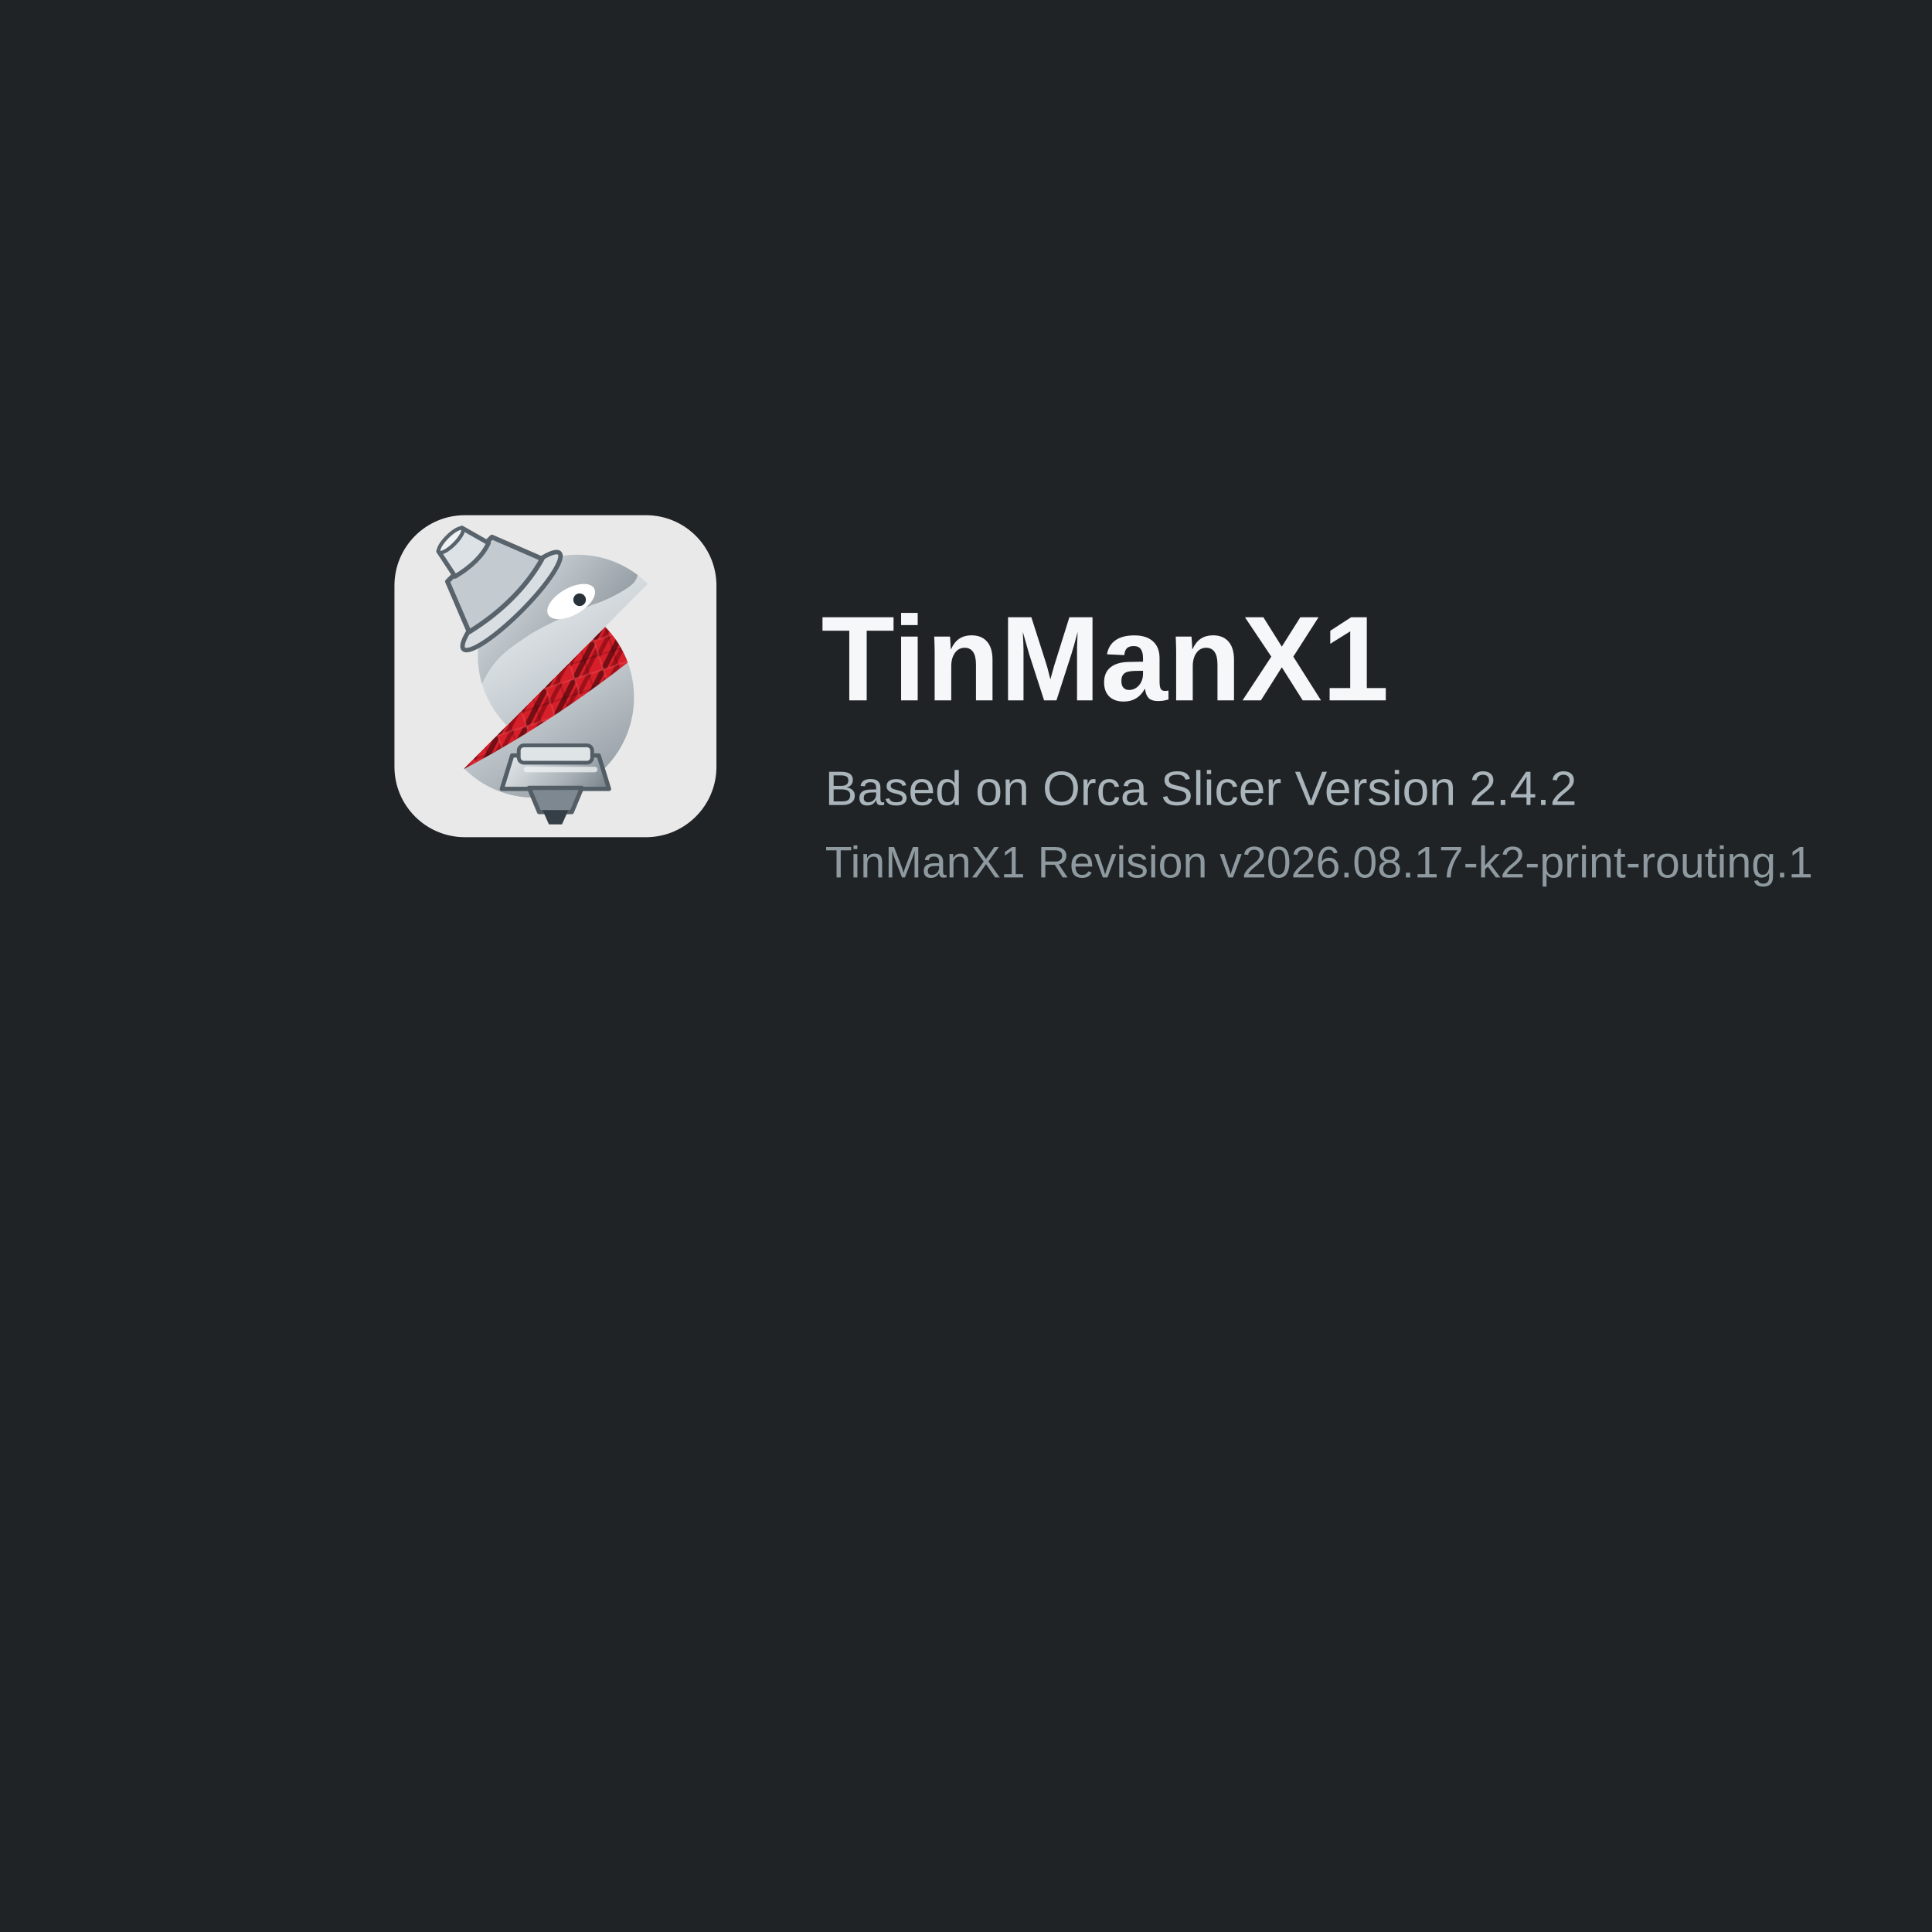
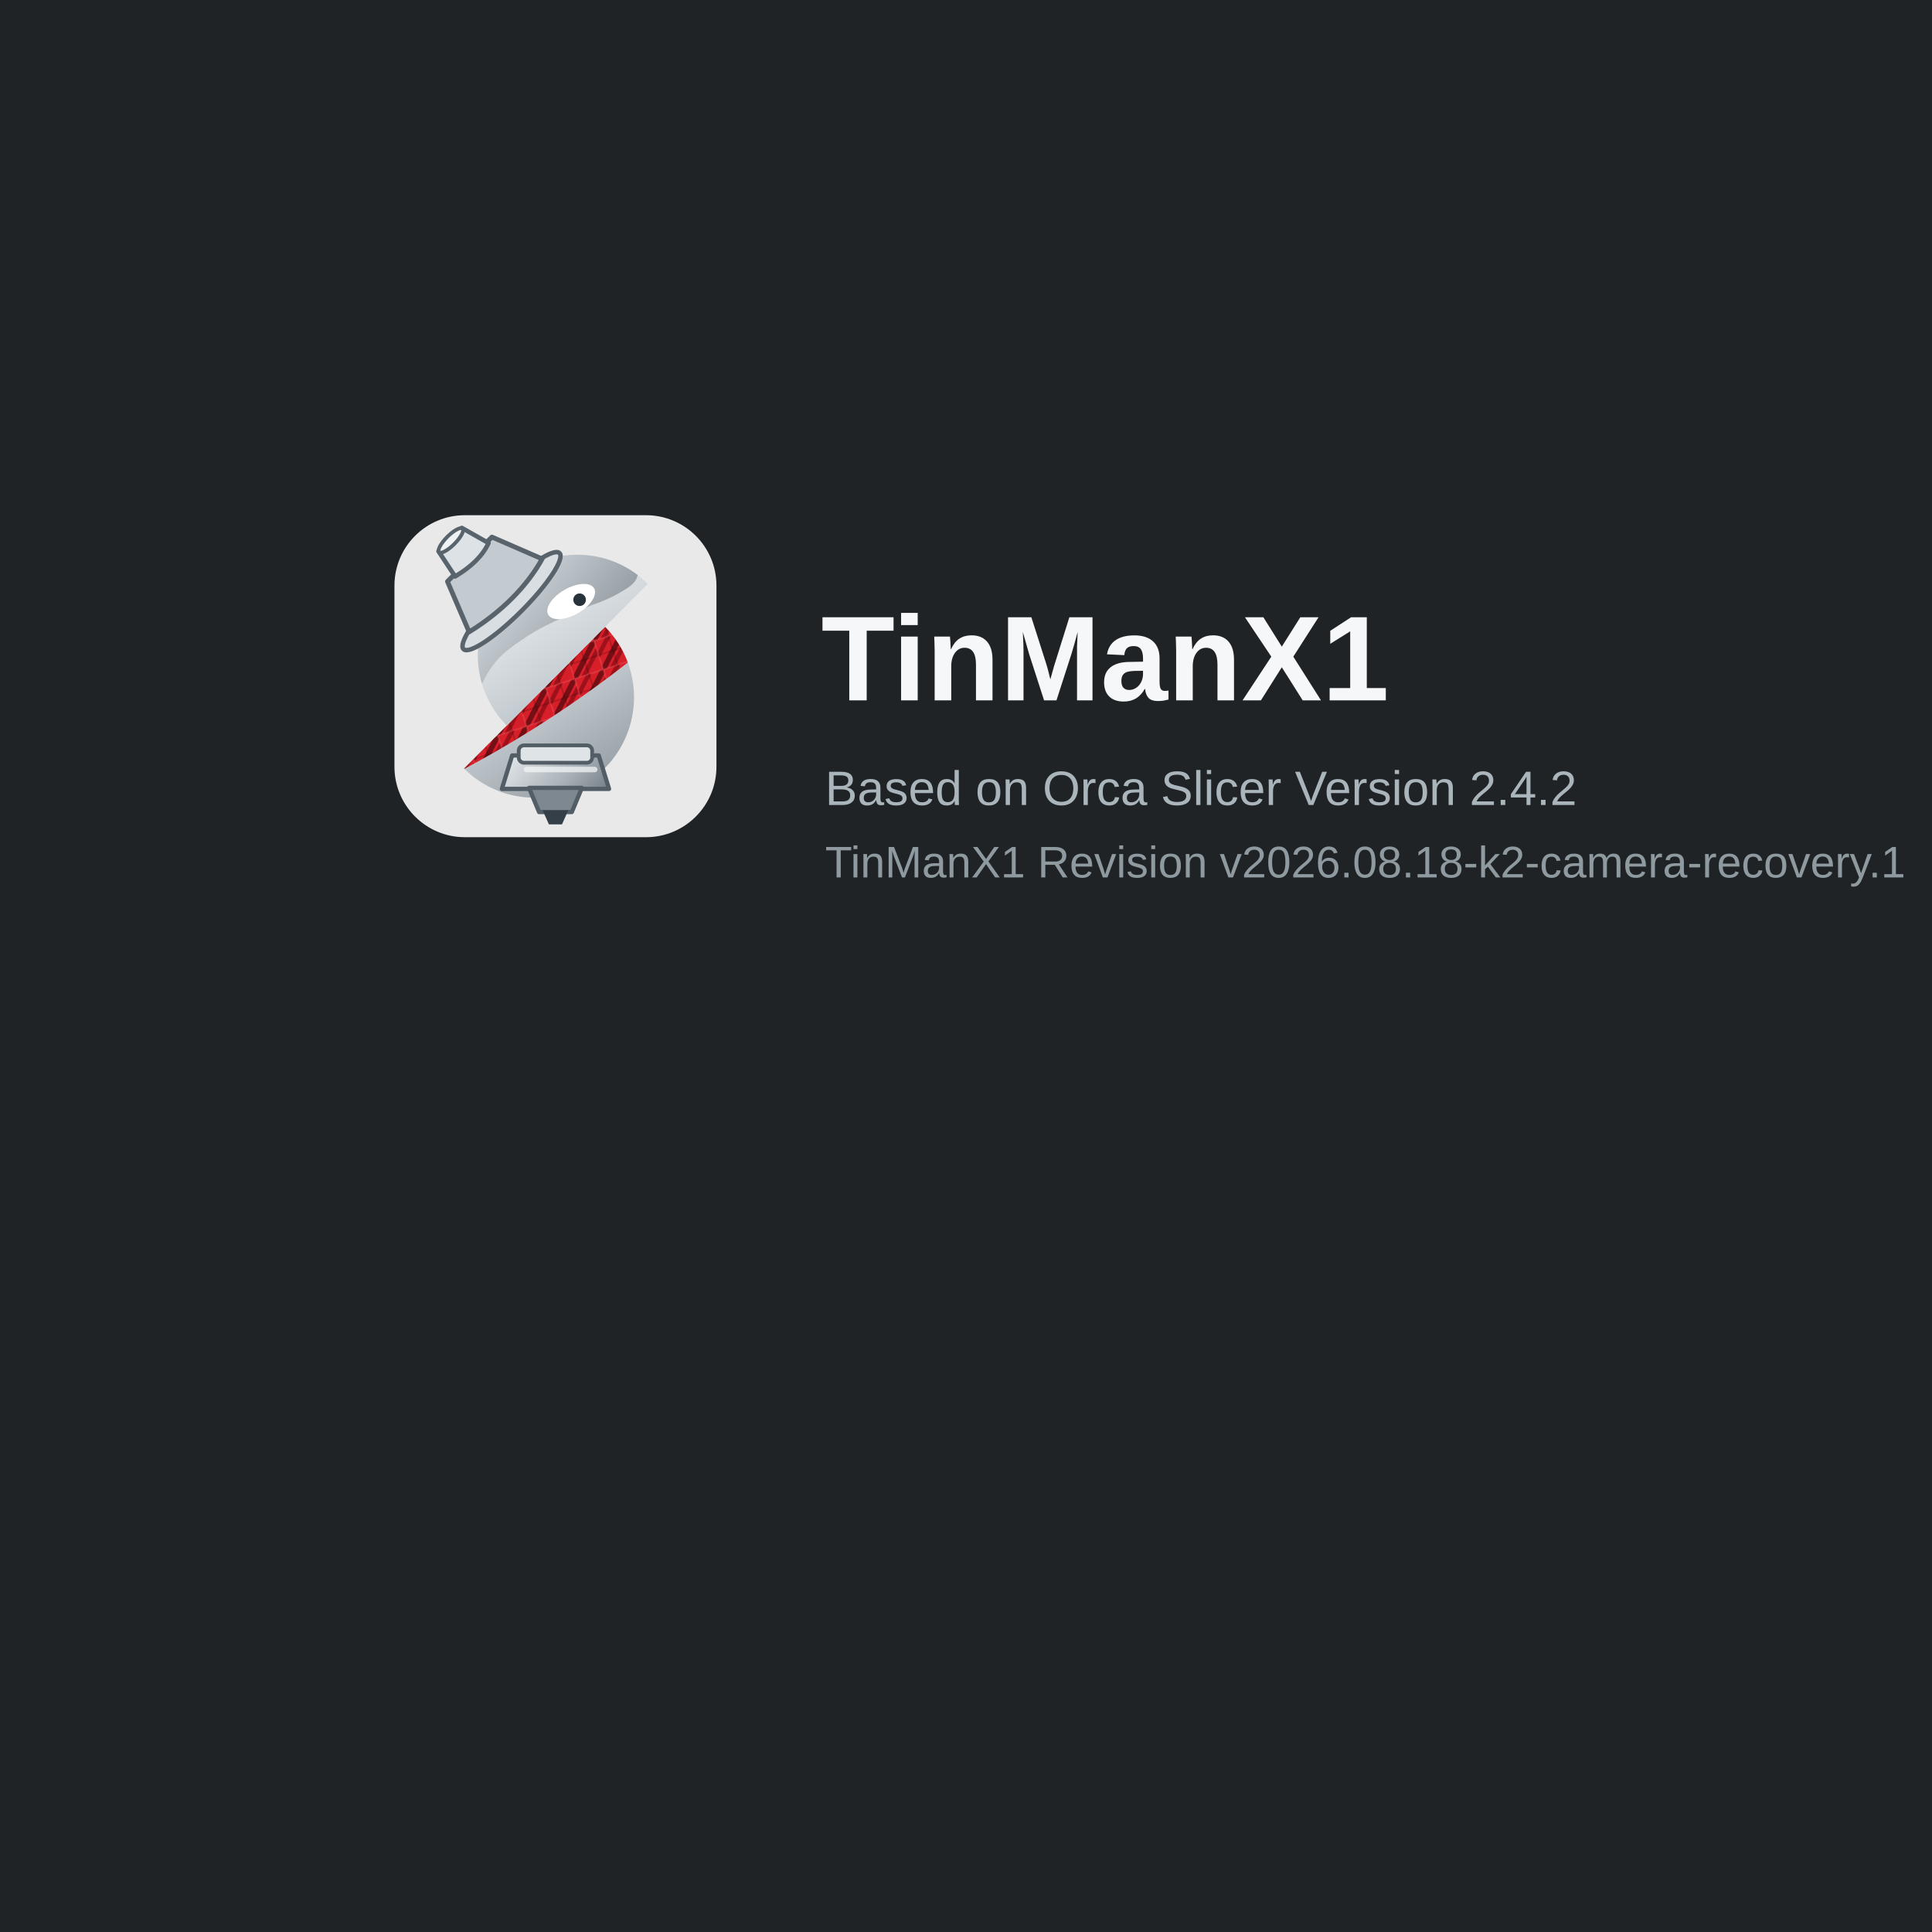
<svg xmlns="http://www.w3.org/2000/svg" width="480" height="480" viewBox="0 0 480 480">
  <defs>
    <linearGradient id="tmxSilver" x1="18" y1="8" x2="47" y2="55" gradientUnits="userSpaceOnUse">
      <stop offset="0" stop-color="#f7f9fa" />
      <stop offset=".52" stop-color="#c7ced3" />
      <stop offset="1" stop-color="#8d969d" />
    </linearGradient>
    <linearGradient id="tmxDarkSilver" x1="19" y1="10" x2="49" y2="35" gradientUnits="userSpaceOnUse">
      <stop offset="0" stop-color="#dce2e6" />
      <stop offset="1" stop-color="#6f7981" />
    </linearGradient>
    <linearGradient id="tmxNozzle" x1="24" y1="43" x2="43" y2="60" gradientUnits="userSpaceOnUse">
      <stop offset="0" stop-color="#eef2f4" />
      <stop offset=".55" stop-color="#a8b0b6" />
      <stop offset="1" stop-color="#59636c" />
    </linearGradient>
    <pattern id="tmxCarbonRed" width="6" height="6" patternUnits="userSpaceOnUse" patternTransform="rotate(-18)">
      <rect width="6" height="6" fill="#D71F2A" />
      <path d="M-2 1 1-2M0 6 6 0M5 8 8 5" fill="none" stroke="#250204" stroke-width="1.05" opacity=".55" />
      <path d="M-2 5 5-2M1 7 7 1" fill="none" stroke="#7c0810" stroke-width=".85" opacity=".62" />
      <path d="M0 0h6v6h-6z" fill="none" stroke="#f06a70" stroke-width=".35" opacity=".28" />
      <path d="M0 3h6M3 0v6" fill="none" stroke="#180102" stroke-width=".28" opacity=".22" />
    </pattern>
  </defs>
  <rect width="480" height="480" fill="#1f2326" />
  <g transform="translate(98 128)">
    <g transform="scale(1.25)">
      <rect width="64" height="64" rx="14" fill="#e9e9e9" />
      <path d="M13.84,50.354a19.7,19.7,0,0,0,13.883,5.79A19.944,19.944,0,0,0,41.858,22.182Z" fill="url(#tmxSilver)" />
      <path d="M41.858,22.181,13.84,50.354l.061.059A220.548,220.548,0,0,0,46.378,29.277a19.964,19.964,0,0,0-4.52-7.1" fill="url(#tmxCarbonRed)" />
      <path d="M36.381,7.856A19.943,19.943,0,0,0,22.327,41.818L50.345,13.646a19.693,19.693,0,0,0-13.964-5.79" fill="url(#tmxSilver)" />
      <path d="M36.381,7.856A19.636,19.636,0,0,0,26.04,10.782a22.742,22.742,0,0,0-5.91-.745,23.084,23.084,0,0,0-9.477,2.124.632.632,0,0,0,.129,1.191,13.52,13.52,0,0,1,8.069,5.137A20.06,20.06,0,0,0,17.41,33.534a19.873,19.873,0,0,1,2-3.488c1.819-2.5,3.743-3.8,6.585-5.723,2.093-1.416,5-3.077,13.359-6.512a28.421,28.421,0,0,0,6.12-2.821c1.4-.831,2.461-1.615,2.8-2.842.024-.086.045-.172.065-.256A19.655,19.655,0,0,0,36.381,7.856" fill="url(#tmxDarkSilver)" />
      <path d="M39.69,14.551c.727,1.285-.728,3.495-3.249,4.937s-5.154,1.569-5.88.284.727-3.495,3.248-4.937,5.154-1.569,5.881-.284" fill="#fff" />
      <circle cx="36.8" cy="16.8" r="1.25" fill="#28323a" />
      <g transform="translate(-17 1) rotate(-45 34.2 12.5) scale(1.05)">
        <ellipse cx="34.25" cy="18.4" rx="12.85" ry="2.65" fill="#d9dee2" stroke="#59636c" stroke-width=".85" />
        <path d="M28.3,7.2h11.9l3.8,9.65c-5.75,1.65-12.65,1.65-19.55,0Z" fill="#c3cbd0" stroke="#59636c" stroke-width=".9" stroke-linejoin="round" />
        <path d="M31.15,1.95h6.25l1.55,5.6c-2.45.9-5.4.9-8.95,0Z" fill="#dce2e6" stroke="#59636c" stroke-width=".85" stroke-linejoin="round" />
        <ellipse cx="34.25" cy="2.15" rx="3.15" ry=".95" fill="#eef2f4" stroke="#59636c" stroke-width=".7" />
      </g>
      <path d="M23.4,47.75h17.2l2.05,6.65H21.35Z" fill="url(#tmxNozzle)" stroke="#525d65" stroke-width=".85" stroke-linejoin="round" />
      <path d="M26.75,54.2h10.5l-2,4.8h-6.5Z" fill="#7e8890" stroke="#525d65" stroke-width=".85" stroke-linejoin="round" />
      <path d="M29.45,58.65h5.1l-1.25,2.8h-2.6Z" fill="#353f47" />
      <rect x="24.7" y="45.75" width="14.6" height="3.45" rx="1.05" fill="#dfe4e7" stroke="#525d65" stroke-width=".75" />
      <path d="M26.25,50.55h13.55" fill="none" stroke="#f4f6f7" stroke-width="1.1" stroke-linecap="round" opacity=".72" />
    </g>
    <text x="106" y="46" font-family="Arial, Helvetica, sans-serif" font-size="30" font-weight="700" fill="#f5f7f8">TinManX1</text>
    <text x="107" y="72" font-family="Arial, Helvetica, sans-serif" font-size="12" fill="#aab5bb">Based on Orca Slicer Version 2.4.2</text>
-     <text x="107" y="90" font-family="Arial, Helvetica, sans-serif" font-size="11" fill="#8e9aa0">TinManX1 Revision v2026.08.17-k2-print-routing.1</text>
+     <text x="107" y="90" font-family="Arial, Helvetica, sans-serif" font-size="11" fill="#8e9aa0">TinManX1 Revision v2026.08.18-k2-camera-recovery.1</text>
  </g>
</svg>
